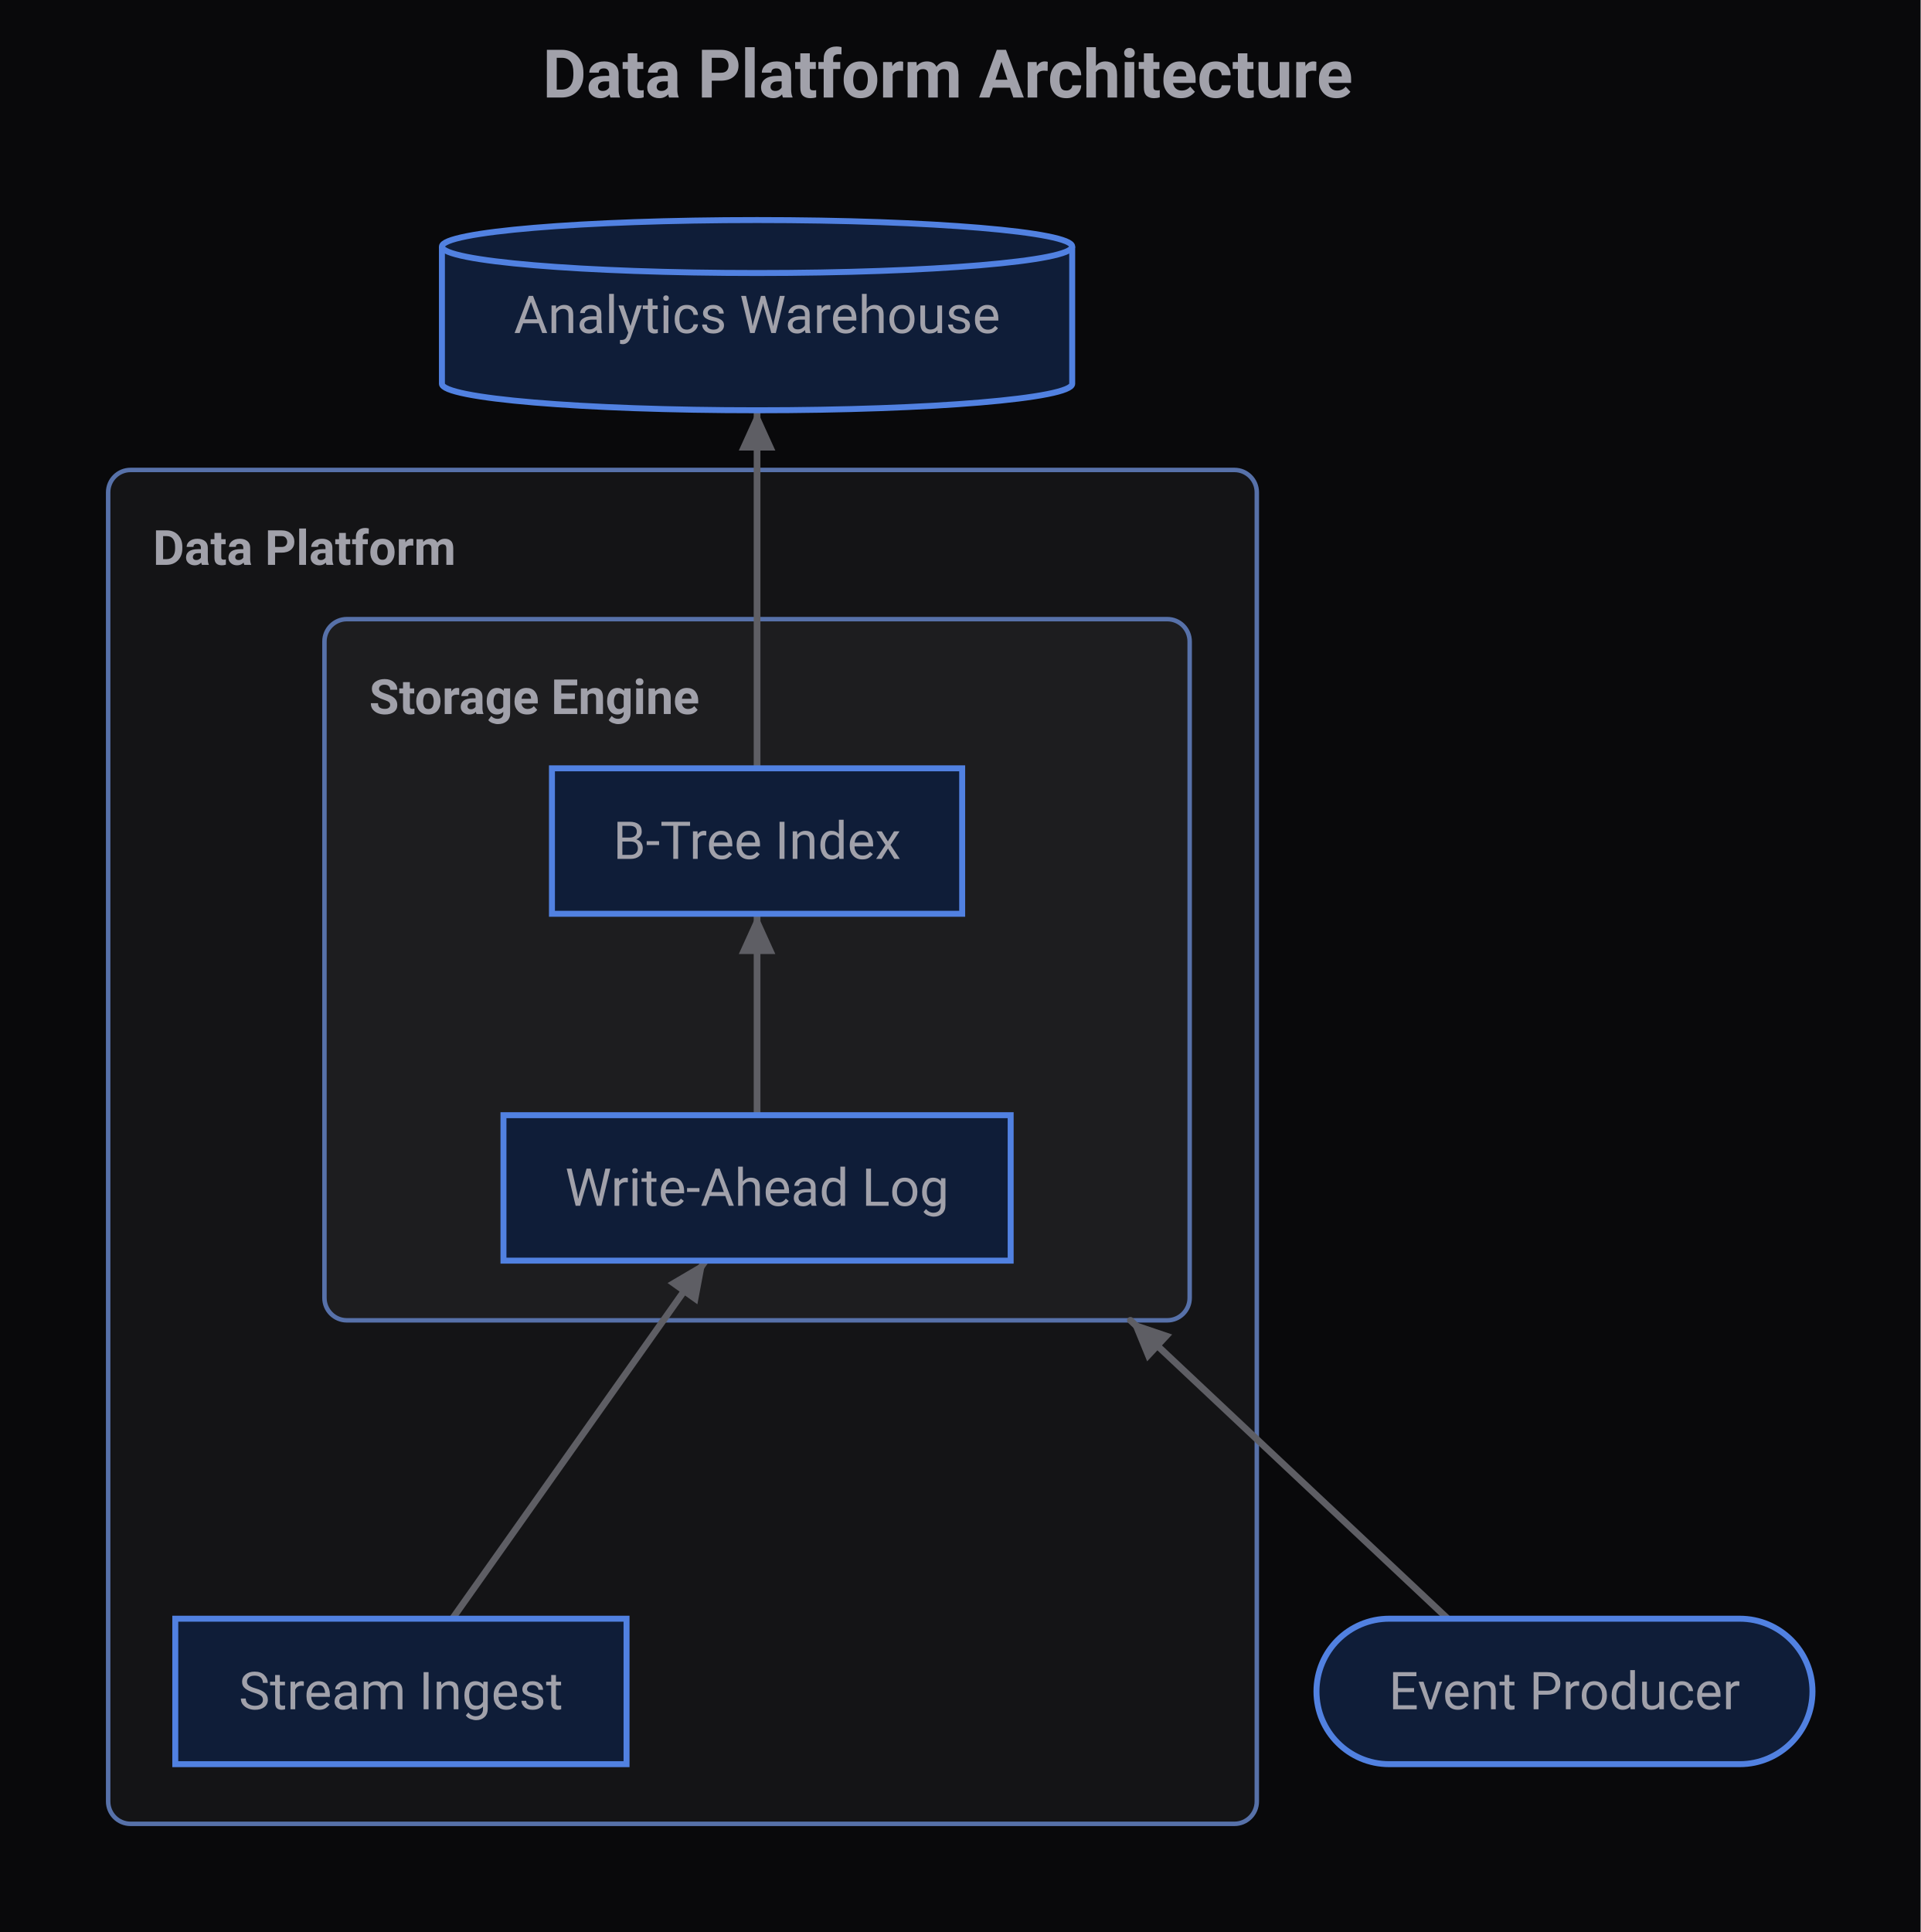
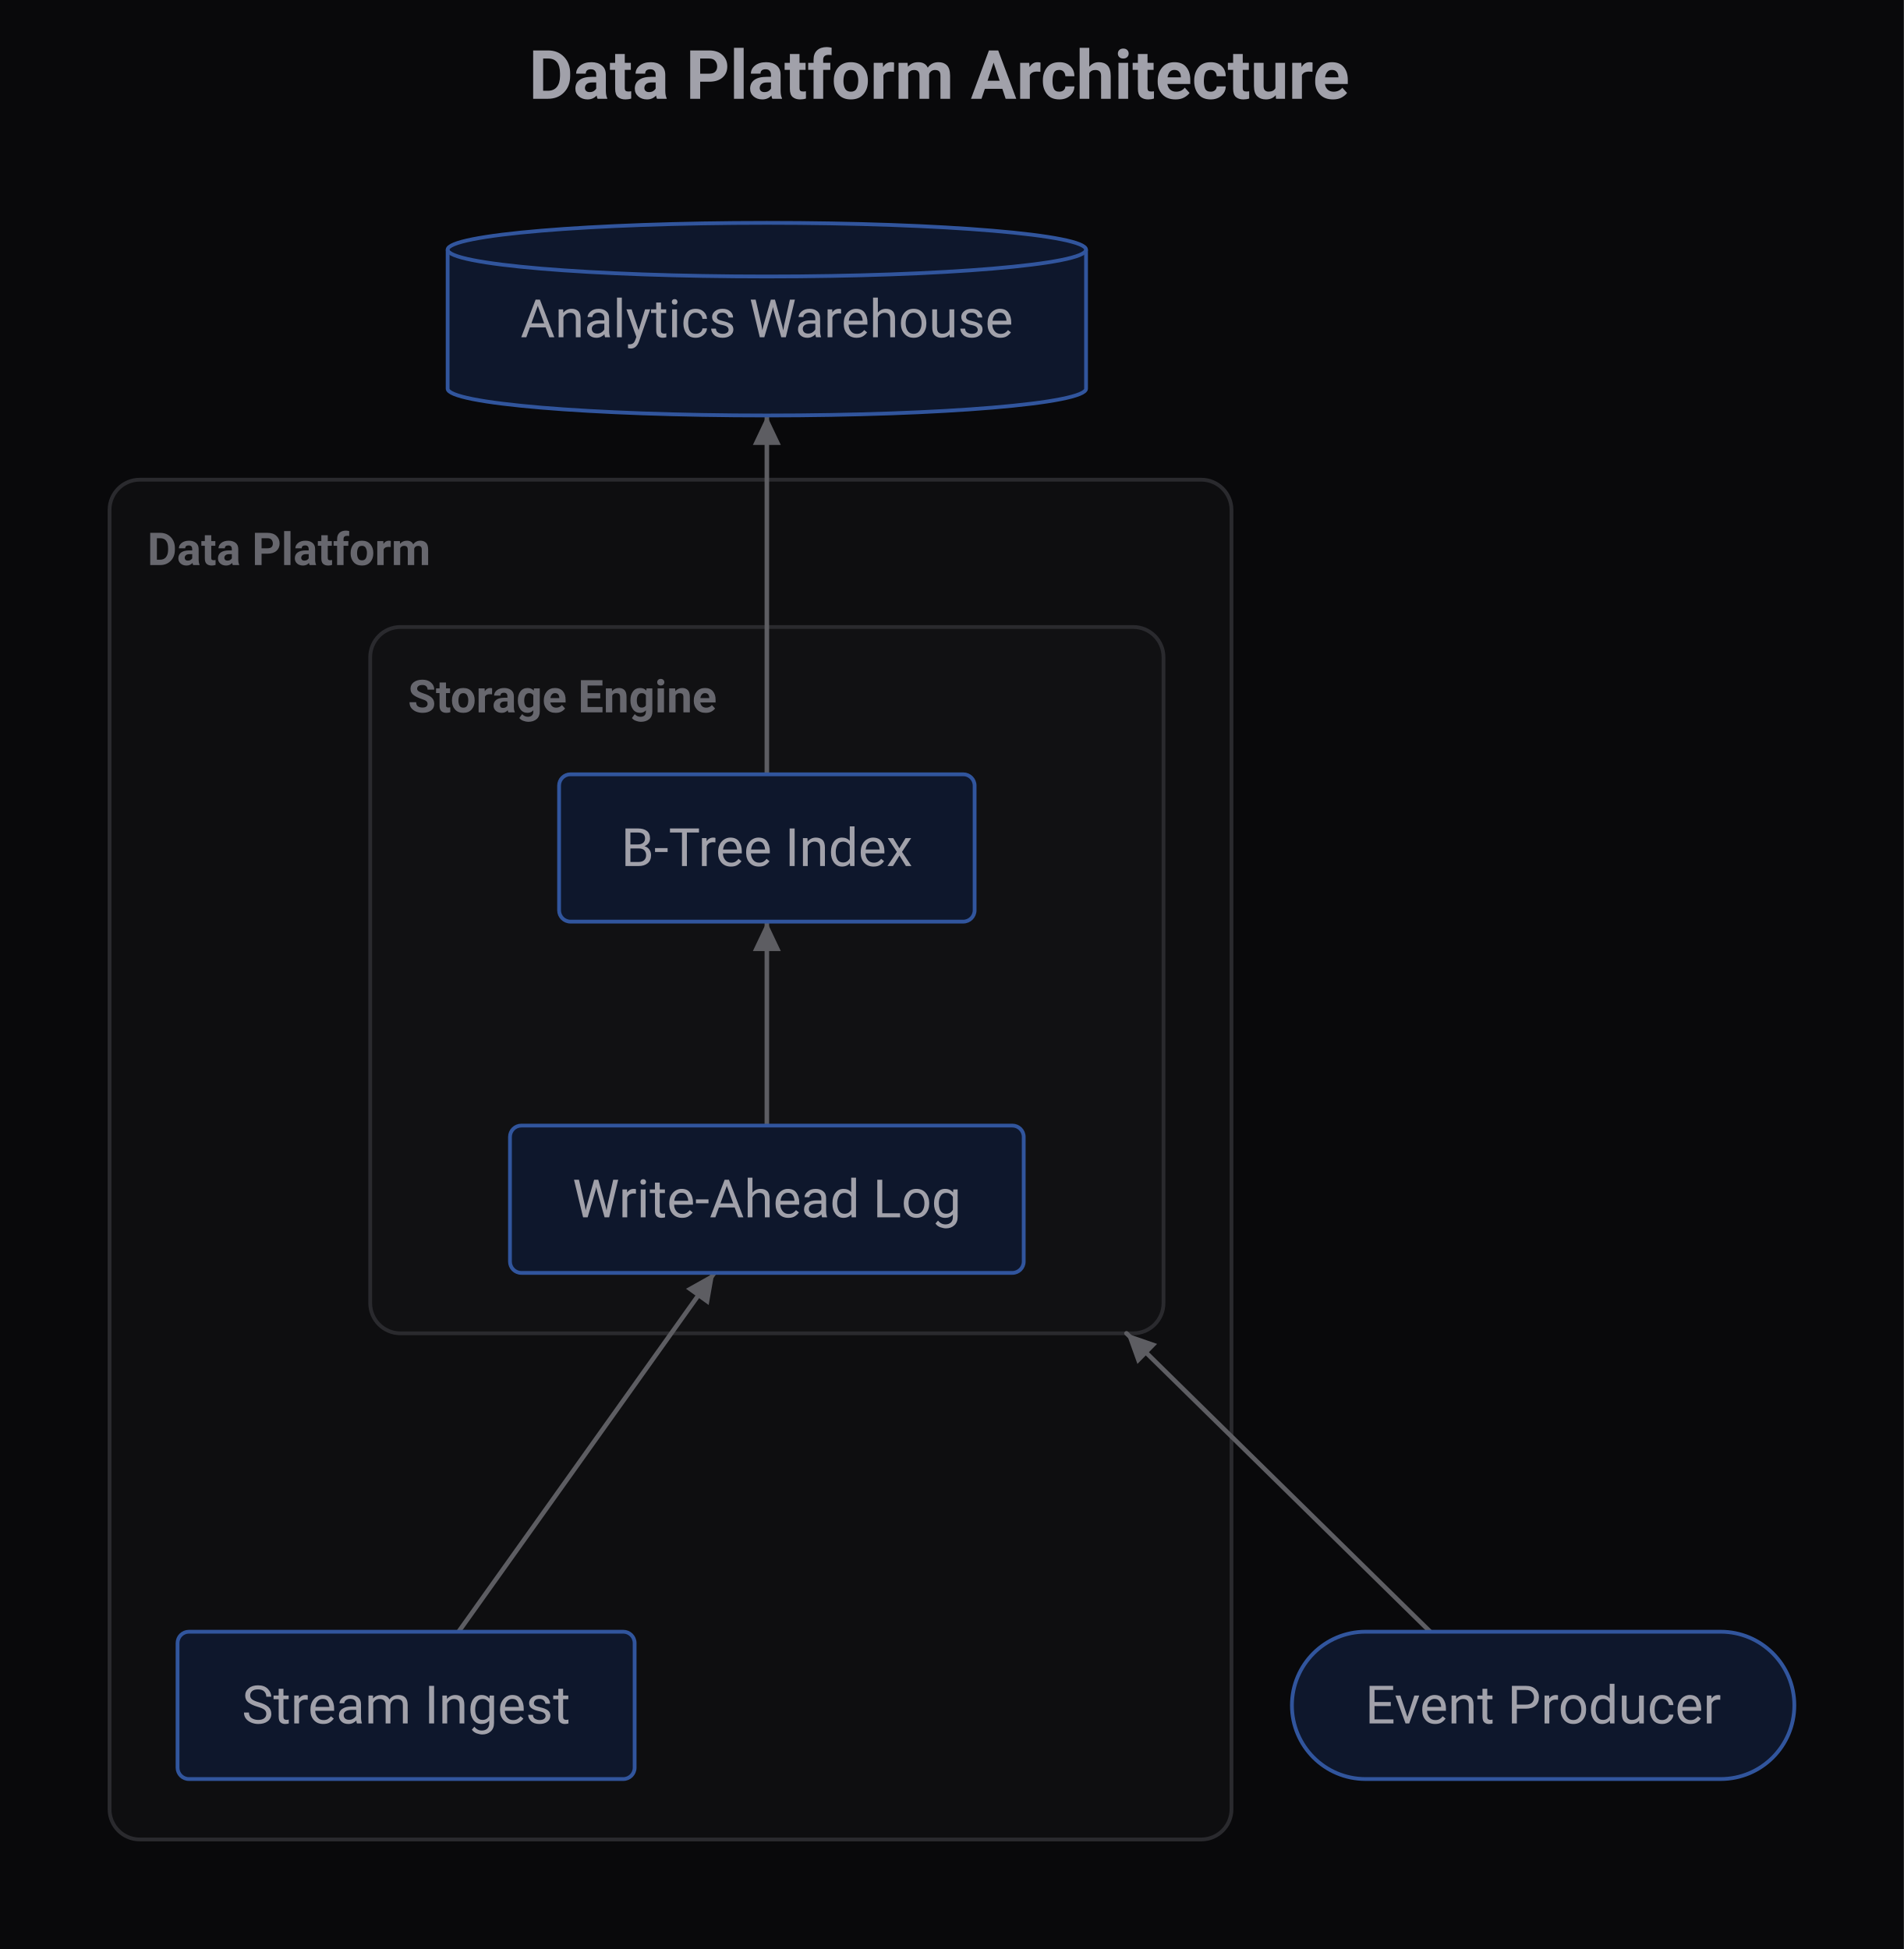
- <svg xmlns="http://www.w3.org/2000/svg" width="515" height="518" viewBox="0 0 515 518">
-   <rect x="0" y="0" width="515" height="518" fill="#09090B" />
-   <text font-size="18" x="145.5" y="20" font-weight="bold" dominant-baseline="central" font-family="Roboto" fill="#A1A1AA">
+ <svg xmlns="http://www.w3.org/2000/svg" width="504" height="516" viewBox="0 0 504 516">
+   <rect x="0" y="0" width="504" height="516" fill="#09090B" />
+   <text font-size="18" x="140" y="20" font-weight="bold" dominant-baseline="central" font-family="Roboto" fill="#A1A1AA">
Data Platform Architecture
</text>
-   <rect x="29" y="126" width="308" height="363" rx="6" ry="6" stroke="#5771A9" stroke-width="1.2" fill="#141416" />
-   <text font-size="13" x="41" y="147" font-weight="bold" dominant-baseline="central" text-anchor="start" font-family="Roboto" fill="#A1A1AA">
+   <rect x="29" y="127" width="297" height="360" rx="8" ry="8" stroke="#2A2A2E" stroke-width="1" fill="#0E0E10" />
+   <text font-size="12" x="39" y="145.5" font-weight="bold" dominant-baseline="central" text-anchor="start" font-family="Roboto" fill="#67676E">
Data Platform
</text>
-   <rect x="87" y="166" width="232" height="188" rx="6" ry="6" stroke="#5771A9" stroke-width="1.2" fill="#1D1D1F" />
-   <text font-size="13" x="99" y="187" font-weight="bold" dominant-baseline="central" text-anchor="start" font-family="Roboto" fill="#A1A1AA">
+   <rect x="98" y="166" width="210" height="187" rx="8" ry="8" stroke="#2A2A2E" stroke-width="1" fill="#111113" />
+   <text font-size="12" x="108" y="184.5" font-weight="bold" dominant-baseline="central" text-anchor="start" font-family="Roboto" fill="#67676E">
Storage Engine
</text>
-   <path d="M198 264 L198 210" transform="translate(5,35)" fill="none" stroke-width="1.8" stroke="#5E5E64" stroke-linecap="round" stroke-linejoin="round" />
-   <polygon points="203,245 207.9,255.8 198.1,255.8" fill="#5E5E64" />
-   <path d="M116.3 399 L184.2 303" transform="translate(5,35)" fill="none" stroke-width="1.8" stroke="#5E5E64" stroke-linecap="round" stroke-linejoin="round" />
-   <polygon points="189.2,338 187,349.7 179,344" fill="#5E5E64" />
-   <path d="M383.2 399 L298.1 319" transform="translate(5,35)" fill="none" stroke-width="1.8" stroke="#5E5E64" stroke-linecap="round" stroke-linejoin="round" />
-   <polygon points="303.1,354 314.3,357.8 307.6,365" fill="#5E5E64" />
-   <path d="M198 171 L198 75" transform="translate(5,35)" fill="none" stroke-width="1.8" stroke="#5E5E64" stroke-linecap="round" stroke-linejoin="round" />
-   <polygon points="203,110 207.9,120.8 198.1,120.8" fill="#5E5E64" />
-   <rect x="135" y="299" width="136" height="39" stroke="#5181E1" stroke-width="1.6" fill="#0F1D38" />
-   <text font-size="14" x="203" y="318.5" dominant-baseline="central" text-anchor="middle" font-family="Roboto" fill="#A1A1AA">
+   <path d="M198 263 L198 209" transform="translate(5,35)" fill="none" stroke-width="1.2" stroke="#5D5D62" stroke-linecap="round" stroke-linejoin="round" />
+   <polygon points="203,244 206.7,251.8 199.3,251.8" fill="#5D5D62" />
+   <path d="M116.4 397 L184.1 302" transform="translate(5,35)" fill="none" stroke-width="1.2" stroke="#5D5D62" stroke-linecap="round" stroke-linejoin="round" />
+   <polygon points="189.1,337 187.6,345.5 181.6,341.2" fill="#5D5D62" />
+   <path d="M373.6 397 L293.2 318" transform="translate(5,35)" fill="none" stroke-width="1.2" stroke="#5D5D62" stroke-linecap="round" stroke-linejoin="round" />
+   <polygon points="298.2,353 306.3,355.8 301.1,361.1" fill="#5D5D62" />
+   <path d="M198 170 L198 75" transform="translate(5,35)" fill="none" stroke-width="1.2" stroke="#5D5D62" stroke-linecap="round" stroke-linejoin="round" />
+   <polygon points="203,110 206.7,117.8 199.3,117.8" fill="#5D5D62" />
+   <rect x="135" y="298" width="136" height="39" rx="3" ry="3" stroke="#31559D" stroke-width="1" fill="#0E172C" />
+   <text font-size="14" x="203" y="317.5" dominant-baseline="central" text-anchor="middle" font-family="Roboto" fill="#A1A1AA">
Write-Ahead Log
</text>
-   <rect x="148" y="206" width="110" height="39" stroke="#5181E1" stroke-width="1.6" fill="#0F1D38" />
-   <text font-size="14" x="203" y="225.5" dominant-baseline="central" text-anchor="middle" font-family="Roboto" fill="#A1A1AA">
+   <rect x="148" y="205" width="110" height="39" rx="3" ry="3" stroke="#31559D" stroke-width="1" fill="#0E172C" />
+   <text font-size="14" x="203" y="224.5" dominant-baseline="central" text-anchor="middle" font-family="Roboto" fill="#A1A1AA">
B-Tree Index
</text>
-   <rect x="47" y="434" width="121" height="39" stroke="#5181E1" stroke-width="1.6" fill="#0F1D38" />
-   <text font-size="14" x="107.5" y="453.5" dominant-baseline="central" text-anchor="middle" font-family="Roboto" fill="#A1A1AA">
+   <rect x="47" y="432" width="121" height="39" rx="3" ry="3" stroke="#31559D" stroke-width="1" fill="#0E172C" />
+   <text font-size="14" x="107.5" y="451.5" dominant-baseline="central" text-anchor="middle" font-family="Roboto" fill="#A1A1AA">
Stream Ingest
</text>
-   <rect x="353" y="434" width="133" height="39" rx="19.5" ry="19.5" stroke="#5181E1" stroke-width="1.6" fill="#0F1D38" />
-   <text font-size="14" x="419.5" y="453.5" dominant-baseline="central" text-anchor="middle" font-family="Roboto" fill="#A1A1AA">
+   <rect x="342" y="432" width="133" height="39" rx="19.5" ry="19.5" stroke="#31559D" stroke-width="1" fill="#0E172C" />
+   <text font-size="14" x="408.5" y="451.5" dominant-baseline="central" text-anchor="middle" font-family="Roboto" fill="#A1A1AA">
Event Producer
</text>
-   <path d="M113.5 31.1 A 84.5 7.1 0 0 1 282.5 31.1 L 282.5 67.9 A 84.5 7.1 0 0 1 113.5 67.9 Z" transform="translate(5,35)" fill="#0F1D38" stroke-width="1.6" stroke="#5181E1" />
-   <path d="M 113.5 31.1 A 84.5 7.1 0 0 0 282.5 31.1" transform="translate(5,35)" fill="none" stroke-width="1.6" stroke="#5181E1" />
+   <path d="M113.5 31.1 A 84.5 7.1 0 0 1 282.5 31.1 L 282.5 67.9 A 84.5 7.1 0 0 1 113.5 67.9 Z" transform="translate(5,35)" fill="#0E172C" stroke-width="1" stroke="#31559D" />
+   <path d="M 113.5 31.1 A 84.5 7.1 0 0 0 282.5 31.1" transform="translate(5,35)" fill="none" stroke-width="1" stroke="#31559D" />
  <text font-size="14" x="203" y="84.5" dominant-baseline="central" text-anchor="middle" font-family="Roboto" fill="#A1A1AA">
Analytics Warehouse
</text>
</svg>
